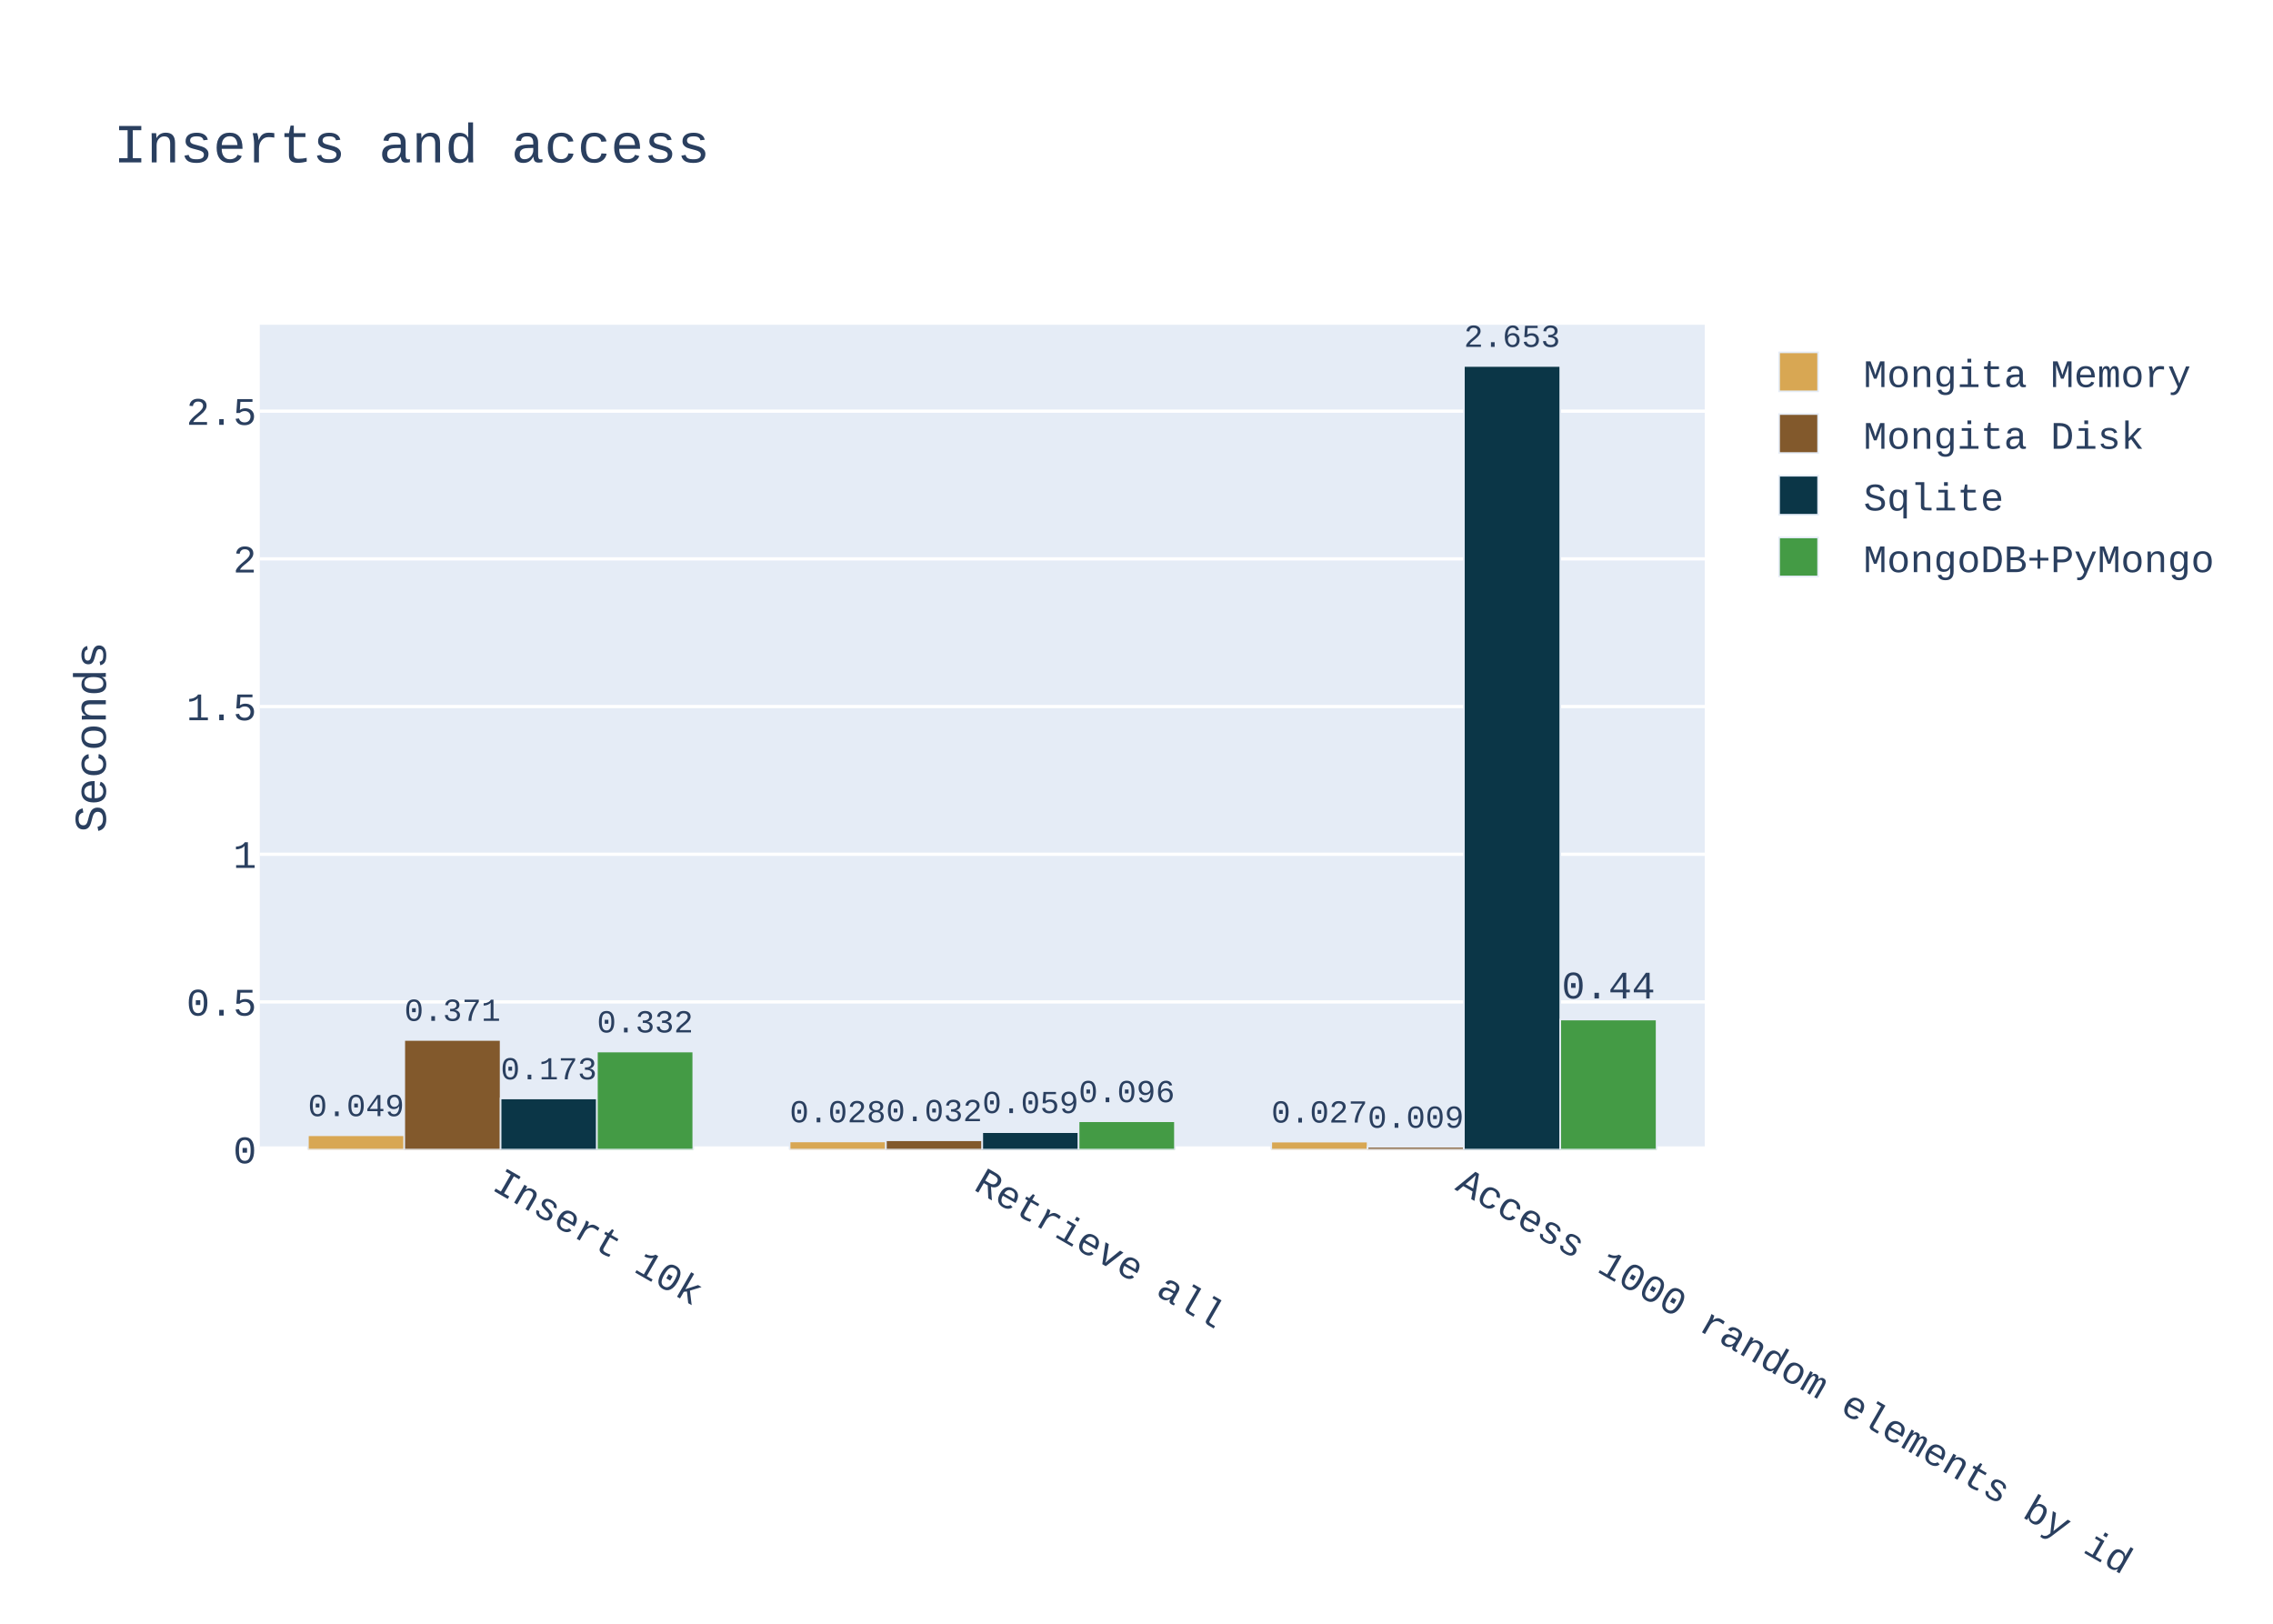
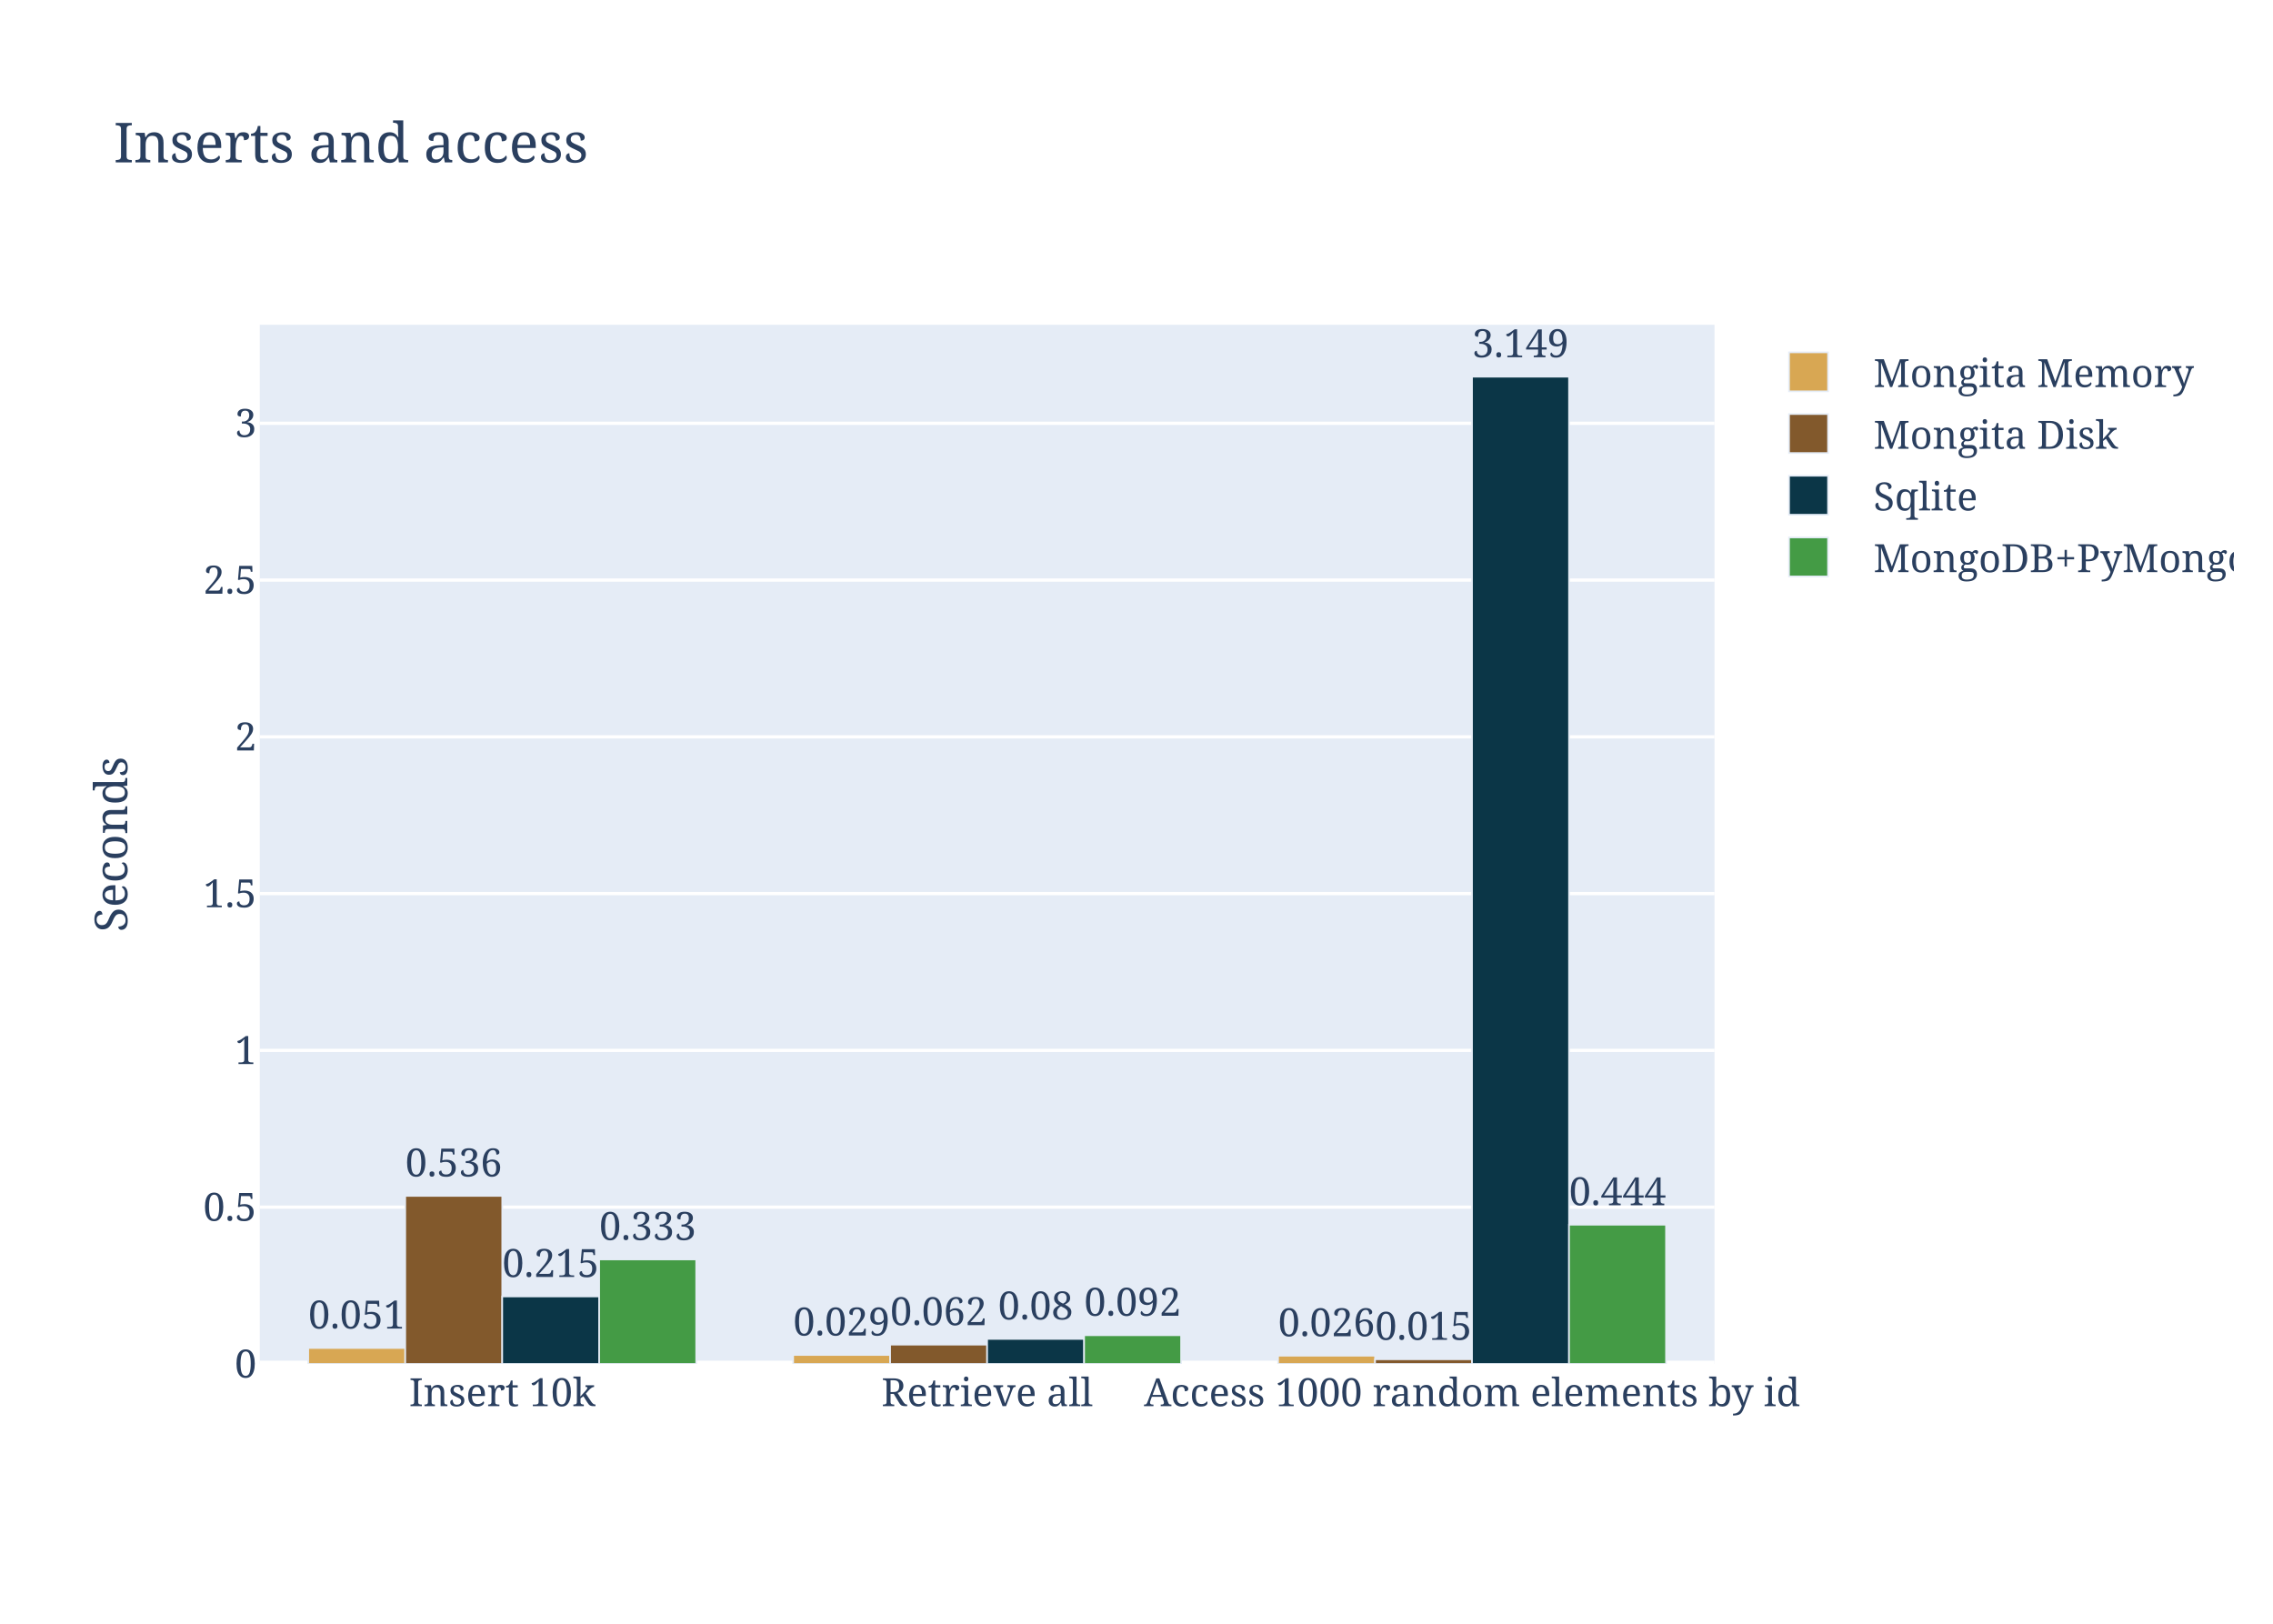
<svg xmlns="http://www.w3.org/2000/svg" class="main-svg" width="700" height="500" style="" viewBox="0 0 700 500">
  <rect x="0" y="0" width="700" height="500" style="fill: rgb(255, 255, 255); fill-opacity: 1;" />
-   <defs id="defs-b0cef3">
+   <defs id="defs-d1cf07">
    <g class="clips">
-       <clipPath id="clipb0cef3xyplot" class="plotclip">
-         <rect width="445" height="254" />
-       </clipPath>
-       <clipPath class="axesclip" id="clipb0cef3x">
-         <rect x="80" y="0" width="445" height="500" />
-       </clipPath>
-       <clipPath class="axesclip" id="clipb0cef3y">
-         <rect x="0" y="100" width="700" height="254" />
-       </clipPath>
-       <clipPath class="axesclip" id="clipb0cef3xy">
-         <rect x="80" y="100" width="445" height="254" />
+       <clipPath id="clipd1cf07xyplot" class="plotclip">
+         <rect width="448" height="320" />
+       </clipPath>
+       <clipPath class="axesclip" id="clipd1cf07x">
+         <rect x="80" y="0" width="448" height="500" />
+       </clipPath>
+       <clipPath class="axesclip" id="clipd1cf07y">
+         <rect x="0" y="100" width="700" height="320" />
+       </clipPath>
+       <clipPath class="axesclip" id="clipd1cf07xy">
+         <rect x="80" y="100" width="448" height="320" />
      </clipPath>
    </g>
    <g class="gradients" />
  </defs>
  <g class="bglayer">
-     <rect class="bg" x="80" y="100" width="445" height="254" style="fill: rgb(229, 236, 246); fill-opacity: 1; stroke-width: 0;" />
+     <rect class="bg" x="80" y="100" width="448" height="320" style="fill: rgb(229, 236, 246); fill-opacity: 1; stroke-width: 0;" />
  </g>
  <g class="layer-below">
    <g class="imagelayer" />
    <g class="shapelayer" />
  </g>
  <g class="cartesianlayer">
    <g class="subplot xy">
      <g class="layer-subplot">
        <g class="shapelayer" />
        <g class="imagelayer" />
      </g>
      <g class="gridlayer">
        <g class="x" />
        <g class="y">
-           <path class="ygrid crisp" transform="translate(0,308.52)" d="M80,0h445" style="stroke: rgb(255, 255, 255); stroke-opacity: 1; stroke-width: 1px;" />
-           <path class="ygrid crisp" transform="translate(0,263.05)" d="M80,0h445" style="stroke: rgb(255, 255, 255); stroke-opacity: 1; stroke-width: 1px;" />
-           <path class="ygrid crisp" transform="translate(0,217.57)" d="M80,0h445" style="stroke: rgb(255, 255, 255); stroke-opacity: 1; stroke-width: 1px;" />
-           <path class="ygrid crisp" transform="translate(0,172.09)" d="M80,0h445" style="stroke: rgb(255, 255, 255); stroke-opacity: 1; stroke-width: 1px;" />
-           <path class="ygrid crisp" transform="translate(0,126.61)" d="M80,0h445" style="stroke: rgb(255, 255, 255); stroke-opacity: 1; stroke-width: 1px;" />
+           <path class="ygrid crisp" transform="translate(0,371.72)" d="M80,0h448" style="stroke: rgb(255, 255, 255); stroke-opacity: 1; stroke-width: 1px;" />
+           <path class="ygrid crisp" transform="translate(0,323.45)" d="M80,0h448" style="stroke: rgb(255, 255, 255); stroke-opacity: 1; stroke-width: 1px;" />
+           <path class="ygrid crisp" transform="translate(0,275.17)" d="M80,0h448" style="stroke: rgb(255, 255, 255); stroke-opacity: 1; stroke-width: 1px;" />
+           <path class="ygrid crisp" transform="translate(0,226.9)" d="M80,0h448" style="stroke: rgb(255, 255, 255); stroke-opacity: 1; stroke-width: 1px;" />
+           <path class="ygrid crisp" transform="translate(0,178.62)" d="M80,0h448" style="stroke: rgb(255, 255, 255); stroke-opacity: 1; stroke-width: 1px;" />
+           <path class="ygrid crisp" transform="translate(0,130.35)" d="M80,0h448" style="stroke: rgb(255, 255, 255); stroke-opacity: 1; stroke-width: 1px;" />
        </g>
      </g>
      <g class="zerolinelayer">
-         <path class="yzl zl crisp" transform="translate(0,354)" d="M80,0h445" style="stroke: rgb(255, 255, 255); stroke-opacity: 1; stroke-width: 2px;" />
+         <path class="yzl zl crisp" transform="translate(0,420)" d="M80,0h448" style="stroke: rgb(255, 255, 255); stroke-opacity: 1; stroke-width: 2px;" />
      </g>
      <path class="xlines-below" />
      <path class="ylines-below" />
      <g class="overlines-below" />
      <g class="xaxislayer-below" />
      <g class="yaxislayer-below" />
      <g class="overaxes-below" />
-       <g class="plot" transform="translate(80,100)" clip-path="url('#clipb0cef3xyplot')">
+       <g class="plot" transform="translate(80,100)" clip-path="url('#clipd1cf07xyplot')">
        <g class="barlayer mlayer">
          <g class="trace bars" style="opacity: 1;">
            <g class="points">
              <g class="point">
-                 <path d="M14.83,254V249.58H44.5V254Z" style="vector-effect: non-scaling-stroke; opacity: 1; stroke-width: 0.5px; fill: rgb(216, 167, 83); fill-opacity: 1; stroke: rgb(229, 236, 246); stroke-opacity: 1;" />
-                 <text class="bartext bartext-outside" text-anchor="middle" data-notex="1" x="0" y="0" style="font-family: 'Courier New'; font-size: 12px; fill: rgb(42, 63, 95); fill-opacity: 1; white-space: pre;" transform="translate(29.665,243.6979)scale(0.8234519)">0.049</text>
-               </g>
-               <g class="point">
-                 <path d="M163.17,254V251.48H192.83V254Z" style="vector-effect: non-scaling-stroke; opacity: 1; stroke-width: 0.5px; fill: rgb(216, 167, 83); fill-opacity: 1; stroke: rgb(229, 236, 246); stroke-opacity: 1;" />
-                 <text class="bartext bartext-outside" text-anchor="middle" data-notex="1" x="0" y="0" style="font-family: 'Courier New'; font-size: 12px; fill: rgb(42, 63, 95); fill-opacity: 1; white-space: pre;" transform="translate(178,245.5989)scale(0.8231743)">0.028</text>
-               </g>
-               <g class="point">
-                 <path d="M311.5,254V251.55H341.17V254Z" style="vector-effect: non-scaling-stroke; opacity: 1; stroke-width: 0.5px; fill: rgb(216, 167, 83); fill-opacity: 1; stroke: rgb(229, 236, 246); stroke-opacity: 1;" />
-                 <text class="bartext bartext-outside" text-anchor="middle" data-notex="1" x="0" y="0" style="font-family: 'Courier New'; font-size: 12px; fill: rgb(42, 63, 95); fill-opacity: 1; white-space: pre;" transform="translate(326.335,245.6679)scale(0.8234519)">0.027</text>
-               </g>
-             </g>
-           </g>
-           <g class="trace bars" style="opacity: 1;">
-             <g class="points">
-               <g class="point">
-                 <path d="M44.5,254V220.23H74.17V254Z" style="vector-effect: non-scaling-stroke; opacity: 1; stroke-width: 0.5px; fill: rgb(130, 89, 44); fill-opacity: 1; stroke: rgb(229, 236, 246); stroke-opacity: 1;" />
-                 <text class="bartext bartext-outside" text-anchor="middle" data-notex="1" x="0" y="0" style="font-family: 'Courier New'; font-size: 12px; fill: rgb(42, 63, 95); fill-opacity: 1; white-space: pre;" transform="translate(59.335,214.3479)scale(0.8234519)">0.371</text>
-               </g>
-               <g class="point">
-                 <path d="M192.83,254V251.13H222.5V254Z" style="vector-effect: non-scaling-stroke; opacity: 1; stroke-width: 0.5px; fill: rgb(130, 89, 44); fill-opacity: 1; stroke: rgb(229, 236, 246); stroke-opacity: 1;" />
-                 <text class="bartext bartext-outside" text-anchor="middle" data-notex="1" x="0" y="0" style="font-family: 'Courier New'; font-size: 12px; fill: rgb(42, 63, 95); fill-opacity: 1; white-space: pre;" transform="translate(207.665,245.2479)scale(0.8234519)">0.032</text>
-               </g>
-               <g class="point">
-                 <path d="M341.17,254V253.15H370.83V254Z" style="vector-effect: non-scaling-stroke; opacity: 1; stroke-width: 0.5px; fill: rgb(130, 89, 44); fill-opacity: 1; stroke: rgb(229, 236, 246); stroke-opacity: 1;" />
-                 <text class="bartext bartext-outside" text-anchor="middle" data-notex="1" x="0" y="0" style="font-family: 'Courier New'; font-size: 12px; fill: rgb(42, 63, 95); fill-opacity: 1; white-space: pre;" transform="translate(356,247.2689)scale(0.8231743)">0.009</text>
-               </g>
-             </g>
-           </g>
-           <g class="trace bars" style="opacity: 1;">
-             <g class="points">
-               <g class="point">
-                 <path d="M74.17,254V238.25H103.83V254Z" style="vector-effect: non-scaling-stroke; opacity: 1; stroke-width: 0.5px; fill: rgb(11, 54, 71); fill-opacity: 1; stroke: rgb(229, 236, 246); stroke-opacity: 1;" />
-                 <text class="bartext bartext-outside" text-anchor="middle" data-notex="1" x="0" y="0" style="font-family: 'Courier New'; font-size: 12px; fill: rgb(42, 63, 95); fill-opacity: 1; white-space: pre;" transform="translate(89,232.3689)scale(0.8231743)">0.173</text>
-               </g>
-               <g class="point">
-                 <path d="M222.5,254V248.63H252.17V254Z" style="vector-effect: non-scaling-stroke; opacity: 1; stroke-width: 0.5px; fill: rgb(11, 54, 71); fill-opacity: 1; stroke: rgb(229, 236, 246); stroke-opacity: 1;" />
-                 <text class="bartext bartext-outside" text-anchor="middle" data-notex="1" x="0" y="0" style="font-family: 'Courier New'; font-size: 12px; fill: rgb(42, 63, 95); fill-opacity: 1; white-space: pre;" transform="translate(237.335,242.7479)scale(0.8234519)">0.059</text>
-               </g>
-               <g class="point">
-                 <path d="M370.83,254V12.7H400.5V254Z" style="vector-effect: non-scaling-stroke; opacity: 1; stroke-width: 0.5px; fill: rgb(11, 54, 71); fill-opacity: 1; stroke: rgb(229, 236, 246); stroke-opacity: 1;" />
-                 <text class="bartext bartext-outside" text-anchor="middle" data-notex="1" x="0" y="0" style="font-family: 'Courier New'; font-size: 12px; fill: rgb(42, 63, 95); fill-opacity: 1; white-space: pre;" transform="translate(385.665,6.817918)scale(0.8234519)">2.653</text>
-               </g>
-             </g>
-           </g>
-           <g class="trace bars" style="opacity: 1;">
-             <g class="points">
-               <g class="point">
-                 <path d="M103.83,254V223.8H133.5V254Z" style="vector-effect: non-scaling-stroke; opacity: 1; stroke-width: 0.5px; fill: rgb(68, 155, 69); fill-opacity: 1; stroke: rgb(229, 236, 246); stroke-opacity: 1;" />
-                 <text class="bartext bartext-outside" text-anchor="middle" data-notex="1" x="0" y="0" style="font-family: 'Courier New'; font-size: 12px; fill: rgb(42, 63, 95); fill-opacity: 1; white-space: pre;" transform="translate(118.665,217.9179)scale(0.8234519)">0.332</text>
-               </g>
-               <g class="point">
-                 <path d="M252.17,254V245.27H281.83V254Z" style="vector-effect: non-scaling-stroke; opacity: 1; stroke-width: 0.5px; fill: rgb(68, 155, 69); fill-opacity: 1; stroke: rgb(229, 236, 246); stroke-opacity: 1;" />
-                 <text class="bartext bartext-outside" text-anchor="middle" data-notex="1" x="0" y="0" style="font-family: 'Courier New'; font-size: 12px; fill: rgb(42, 63, 95); fill-opacity: 1; white-space: pre;" transform="translate(267,239.3889)scale(0.8231743)">0.096</text>
-               </g>
-               <g class="point">
-                 <path d="M400.5,254V213.95H430.17V254Z" style="vector-effect: non-scaling-stroke; opacity: 1; stroke-width: 0.5px; fill: rgb(68, 155, 69); fill-opacity: 1; stroke: rgb(229, 236, 246); stroke-opacity: 1;" />
-                 <text class="bartext bartext-outside" text-anchor="middle" data-notex="1" x="0" y="0" style="font-family: 'Courier New'; font-size: 12px; fill: rgb(42, 63, 95); fill-opacity: 1; white-space: pre;" transform="translate(415.335,207.45)">0.44</text>
+                 <path d="M14.93,320V315.09H44.8V320Z" style="vector-effect: non-scaling-stroke; opacity: 1; stroke-width: 0.5px; fill: rgb(216, 167, 83); fill-opacity: 1; stroke: rgb(229, 236, 246); stroke-opacity: 1;" />
+                 <text class="bartext bartext-outside" text-anchor="middle" data-notex="1" x="0" y="0" style="font-family: Garamond; font-size: 12px; fill: rgb(42, 63, 95); fill-opacity: 1; white-space: pre;" transform="translate(29.865,309.09)">0.051</text>
+               </g>
+               <g class="point">
+                 <path d="M164.27,320V317.24H194.13V320Z" style="vector-effect: non-scaling-stroke; opacity: 1; stroke-width: 0.5px; fill: rgb(216, 167, 83); fill-opacity: 1; stroke: rgb(229, 236, 246); stroke-opacity: 1;" />
+                 <text class="bartext bartext-outside" text-anchor="middle" data-notex="1" x="0" y="0" style="font-family: Garamond; font-size: 12px; fill: rgb(42, 63, 95); fill-opacity: 1; white-space: pre;" transform="translate(179.2,311.24)">0.029</text>
+               </g>
+               <g class="point">
+                 <path d="M313.6,320V317.47H343.47V320Z" style="vector-effect: non-scaling-stroke; opacity: 1; stroke-width: 0.5px; fill: rgb(216, 167, 83); fill-opacity: 1; stroke: rgb(229, 236, 246); stroke-opacity: 1;" />
+                 <text class="bartext bartext-outside" text-anchor="middle" data-notex="1" x="0" y="0" style="font-family: Garamond; font-size: 12px; fill: rgb(42, 63, 95); fill-opacity: 1; white-space: pre;" transform="translate(328.535,311.47)">0.026</text>
+               </g>
+             </g>
+           </g>
+           <g class="trace bars" style="opacity: 1;">
+             <g class="points">
+               <g class="point">
+                 <path d="M44.8,320V268.26H74.67V320Z" style="vector-effect: non-scaling-stroke; opacity: 1; stroke-width: 0.5px; fill: rgb(130, 89, 44); fill-opacity: 1; stroke: rgb(229, 236, 246); stroke-opacity: 1;" />
+                 <text class="bartext bartext-outside" text-anchor="middle" data-notex="1" x="0" y="0" style="font-family: Garamond; font-size: 12px; fill: rgb(42, 63, 95); fill-opacity: 1; white-space: pre;" transform="translate(59.735,262.26)">0.536</text>
+               </g>
+               <g class="point">
+                 <path d="M194.13,320V314.06H224V320Z" style="vector-effect: non-scaling-stroke; opacity: 1; stroke-width: 0.5px; fill: rgb(130, 89, 44); fill-opacity: 1; stroke: rgb(229, 236, 246); stroke-opacity: 1;" />
+                 <text class="bartext bartext-outside" text-anchor="middle" data-notex="1" x="0" y="0" style="font-family: Garamond; font-size: 12px; fill: rgb(42, 63, 95); fill-opacity: 1; white-space: pre;" transform="translate(209.065,308.06)">0.062</text>
+               </g>
+               <g class="point">
+                 <path d="M343.47,320V318.57H373.33V320Z" style="vector-effect: non-scaling-stroke; opacity: 1; stroke-width: 0.5px; fill: rgb(130, 89, 44); fill-opacity: 1; stroke: rgb(229, 236, 246); stroke-opacity: 1;" />
+                 <text class="bartext bartext-outside" text-anchor="middle" data-notex="1" x="0" y="0" style="font-family: Garamond; font-size: 12px; fill: rgb(42, 63, 95); fill-opacity: 1; white-space: pre;" transform="translate(358.4,312.57)">0.015</text>
+               </g>
+             </g>
+           </g>
+           <g class="trace bars" style="opacity: 1;">
+             <g class="points">
+               <g class="point">
+                 <path d="M74.67,320V299.22H104.53V320Z" style="vector-effect: non-scaling-stroke; opacity: 1; stroke-width: 0.5px; fill: rgb(11, 54, 71); fill-opacity: 1; stroke: rgb(229, 236, 246); stroke-opacity: 1;" />
+                 <text class="bartext bartext-outside" text-anchor="middle" data-notex="1" x="0" y="0" style="font-family: Garamond; font-size: 12px; fill: rgb(42, 63, 95); fill-opacity: 1; white-space: pre;" transform="translate(89.6,293.22)">0.215</text>
+               </g>
+               <g class="point">
+                 <path d="M224,320V312.3H253.87V320Z" style="vector-effect: non-scaling-stroke; opacity: 1; stroke-width: 0.5px; fill: rgb(11, 54, 71); fill-opacity: 1; stroke: rgb(229, 236, 246); stroke-opacity: 1;" />
+                 <text class="bartext bartext-outside" text-anchor="middle" data-notex="1" x="0" y="0" style="font-family: Garamond; font-size: 12px; fill: rgb(42, 63, 95); fill-opacity: 1; white-space: pre;" transform="translate(238.935,306.3)">0.08</text>
+               </g>
+               <g class="point">
+                 <path d="M373.33,320V16H403.2V320Z" style="vector-effect: non-scaling-stroke; opacity: 1; stroke-width: 0.5px; fill: rgb(11, 54, 71); fill-opacity: 1; stroke: rgb(229, 236, 246); stroke-opacity: 1;" />
+                 <text class="bartext bartext-outside" text-anchor="middle" data-notex="1" x="0" y="0" style="font-family: Garamond; font-size: 12px; fill: rgb(42, 63, 95); fill-opacity: 1; white-space: pre;" transform="translate(388.265,10)">3.149</text>
+               </g>
+             </g>
+           </g>
+           <g class="trace bars" style="opacity: 1;">
+             <g class="points">
+               <g class="point">
+                 <path d="M104.53,320V287.82H134.4V320Z" style="vector-effect: non-scaling-stroke; opacity: 1; stroke-width: 0.5px; fill: rgb(68, 155, 69); fill-opacity: 1; stroke: rgb(229, 236, 246); stroke-opacity: 1;" />
+                 <text class="bartext bartext-outside" text-anchor="middle" data-notex="1" x="0" y="0" style="font-family: Garamond; font-size: 12px; fill: rgb(42, 63, 95); fill-opacity: 1; white-space: pre;" transform="translate(119.465,281.82)">0.333</text>
+               </g>
+               <g class="point">
+                 <path d="M253.87,320V311.16H283.73V320Z" style="vector-effect: non-scaling-stroke; opacity: 1; stroke-width: 0.5px; fill: rgb(68, 155, 69); fill-opacity: 1; stroke: rgb(229, 236, 246); stroke-opacity: 1;" />
+                 <text class="bartext bartext-outside" text-anchor="middle" data-notex="1" x="0" y="0" style="font-family: Garamond; font-size: 12px; fill: rgb(42, 63, 95); fill-opacity: 1; white-space: pre;" transform="translate(268.8,305.16)">0.092</text>
+               </g>
+               <g class="point">
+                 <path d="M403.2,320V277.13H433.07V320Z" style="vector-effect: non-scaling-stroke; opacity: 1; stroke-width: 0.5px; fill: rgb(68, 155, 69); fill-opacity: 1; stroke: rgb(229, 236, 246); stroke-opacity: 1;" />
+                 <text class="bartext bartext-outside" text-anchor="middle" data-notex="1" x="0" y="0" style="font-family: Garamond; font-size: 12px; fill: rgb(42, 63, 95); fill-opacity: 1; white-space: pre;" transform="translate(418.135,271.13)">0.444</text>
              </g>
            </g>
          </g>
        </g>
      </g>
      <g class="overplot" />
      <path class="xlines-above crisp" style="fill: none;" d="M0,0" />
      <path class="ylines-above crisp" style="fill: none;" d="M0,0" />
      <g class="overlines-above" />
      <g class="xaxislayer-above">
        <g class="xtick">
-           <text text-anchor="start" x="0" y="367" transform="translate(154.17,0) rotate(30,0,361)" style="font-family: 'Courier New'; font-size: 12px; fill: rgb(42, 63, 95); fill-opacity: 1; white-space: pre;">Insert 10k</text>
+           <text text-anchor="middle" x="0" y="433" transform="translate(154.67,0)" style="font-family: Garamond; font-size: 12px; fill: rgb(42, 63, 95); fill-opacity: 1; white-space: pre;">Insert 10k</text>
        </g>
        <g class="xtick">
-           <text text-anchor="start" x="0" y="367" transform="translate(302.5,0) rotate(30,0,361)" style="font-family: 'Courier New'; font-size: 12px; fill: rgb(42, 63, 95); fill-opacity: 1; white-space: pre;">Retrieve all</text>
+           <text text-anchor="middle" x="0" y="433" transform="translate(304,0)" style="font-family: Garamond; font-size: 12px; fill: rgb(42, 63, 95); fill-opacity: 1; white-space: pre;">Retrieve all</text>
        </g>
        <g class="xtick">
-           <text text-anchor="start" x="0" y="367" transform="translate(450.83,0) rotate(30,0,361)" style="font-family: 'Courier New'; font-size: 12px; fill: rgb(42, 63, 95); fill-opacity: 1; white-space: pre;">Access 1000 random elements by id</text>
+           <text text-anchor="middle" x="0" y="433" transform="translate(453.33,0)" style="font-family: Garamond; font-size: 12px; fill: rgb(42, 63, 95); fill-opacity: 1; white-space: pre;">Access 1000 random elements by id</text>
        </g>
      </g>
      <g class="yaxislayer-above">
        <g class="ytick">
-           <text text-anchor="end" x="79" y="4.2" transform="translate(0,354)" style="font-family: 'Courier New'; font-size: 12px; fill: rgb(42, 63, 95); fill-opacity: 1; white-space: pre;">0</text>
-         </g>
-         <g class="ytick">
-           <text text-anchor="end" x="79" y="4.2" transform="translate(0,308.52)" style="font-family: 'Courier New'; font-size: 12px; fill: rgb(42, 63, 95); fill-opacity: 1; white-space: pre;">0.5</text>
-         </g>
-         <g class="ytick">
-           <text text-anchor="end" x="79" y="4.2" transform="translate(0,263.05)" style="font-family: 'Courier New'; font-size: 12px; fill: rgb(42, 63, 95); fill-opacity: 1; white-space: pre;">1</text>
-         </g>
-         <g class="ytick">
-           <text text-anchor="end" x="79" y="4.2" transform="translate(0,217.57)" style="font-family: 'Courier New'; font-size: 12px; fill: rgb(42, 63, 95); fill-opacity: 1; white-space: pre;">1.5</text>
-         </g>
-         <g class="ytick">
-           <text text-anchor="end" x="79" y="4.2" transform="translate(0,172.09)" style="font-family: 'Courier New'; font-size: 12px; fill: rgb(42, 63, 95); fill-opacity: 1; white-space: pre;">2</text>
-         </g>
-         <g class="ytick">
-           <text text-anchor="end" x="79" y="4.2" transform="translate(0,126.61)" style="font-family: 'Courier New'; font-size: 12px; fill: rgb(42, 63, 95); fill-opacity: 1; white-space: pre;">2.5</text>
+           <text text-anchor="end" x="79" y="4.2" transform="translate(0,420)" style="font-family: Garamond; font-size: 12px; fill: rgb(42, 63, 95); fill-opacity: 1; white-space: pre;">0</text>
+         </g>
+         <g class="ytick">
+           <text text-anchor="end" x="79" y="4.2" transform="translate(0,371.72)" style="font-family: Garamond; font-size: 12px; fill: rgb(42, 63, 95); fill-opacity: 1; white-space: pre;">0.5</text>
+         </g>
+         <g class="ytick">
+           <text text-anchor="end" x="79" y="4.2" transform="translate(0,323.45)" style="font-family: Garamond; font-size: 12px; fill: rgb(42, 63, 95); fill-opacity: 1; white-space: pre;">1</text>
+         </g>
+         <g class="ytick">
+           <text text-anchor="end" x="79" y="4.2" transform="translate(0,275.17)" style="font-family: Garamond; font-size: 12px; fill: rgb(42, 63, 95); fill-opacity: 1; white-space: pre;">1.5</text>
+         </g>
+         <g class="ytick">
+           <text text-anchor="end" x="79" y="4.2" transform="translate(0,226.9)" style="font-family: Garamond; font-size: 12px; fill: rgb(42, 63, 95); fill-opacity: 1; white-space: pre;">2</text>
+         </g>
+         <g class="ytick">
+           <text text-anchor="end" x="79" y="4.2" transform="translate(0,178.62)" style="font-family: Garamond; font-size: 12px; fill: rgb(42, 63, 95); fill-opacity: 1; white-space: pre;">2.5</text>
+         </g>
+         <g class="ytick">
+           <text text-anchor="end" x="79" y="4.2" transform="translate(0,130.35)" style="font-family: Garamond; font-size: 12px; fill: rgb(42, 63, 95); fill-opacity: 1; white-space: pre;">3</text>
        </g>
      </g>
      <g class="overaxes-above" />
    </g>
  </g>
  <g class="polarlayer" />
  <g class="ternarylayer" />
  <g class="geolayer" />
  <g class="funnelarealayer" />
  <g class="pielayer" />
  <g class="treemaplayer" />
  <g class="sunburstlayer" />
  <g class="glimages" />
-   <defs id="topdefs-b0cef3">
+   <defs id="topdefs-d1cf07">
    <g class="clips" />
-     <clipPath id="legendb0cef3">
-       <rect width="154" height="86" x="0" y="0" />
+     <clipPath id="legendd1cf07">
+       <rect width="151" height="86" x="0" y="0" />
    </clipPath>
  </defs>
  <g class="layer-above">
    <g class="imagelayer" />
    <g class="shapelayer" />
  </g>
  <g class="infolayer">
-     <g class="legend" pointer-events="all" transform="translate(533.9,100)">
-       <rect class="bg" shape-rendering="crispEdges" style="stroke: rgb(68, 68, 68); stroke-opacity: 1; fill: rgb(255, 255, 255); fill-opacity: 1; stroke-width: 0px;" width="154" height="86" x="0" y="0" />
-       <g class="scrollbox" transform="" clip-path="url('#legendb0cef3')">
+     <g class="legend" pointer-events="all" transform="translate(536.96,100)">
+       <rect class="bg" shape-rendering="crispEdges" style="stroke: rgb(68, 68, 68); stroke-opacity: 1; fill: rgb(255, 255, 255); fill-opacity: 1; stroke-width: 0px;" width="151" height="86" x="0" y="0" />
+       <g class="scrollbox" transform="" clip-path="url('#legendd1cf07')">
        <g class="groups">
          <g class="traces" style="opacity: 1;" transform="translate(0,14.5)">
-             <text class="legendtext" text-anchor="start" x="40" y="4.68" style="font-family: 'Courier New'; font-size: 12px; fill: rgb(42, 63, 95); fill-opacity: 1; white-space: pre;">Mongita Memory</text>
+             <text class="legendtext" text-anchor="start" x="40" y="4.68" style="font-family: Garamond; font-size: 12px; fill: rgb(42, 63, 95); fill-opacity: 1; white-space: pre;">Mongita Memory</text>
            <g class="layers" style="opacity: 1;">
              <g class="legendfill" />
              <g class="legendlines" />
              <g class="legendsymbols">
                <g class="legendpoints">
                  <path class="legendundefined" d="M6,6H-6V-6H6Z" transform="translate(20,0)" style="stroke-width: 0.5px; fill: rgb(216, 167, 83); fill-opacity: 1; stroke: rgb(229, 236, 246); stroke-opacity: 1;" />
                </g>
              </g>
            </g>
-             <rect class="legendtoggle" x="0" y="-9.5" width="148.031" height="19" style="fill: rgb(0, 0, 0); fill-opacity: 0;" />
+             <rect class="legendtoggle" x="0" y="-9.5" width="145.453" height="19" style="fill: rgb(0, 0, 0); fill-opacity: 0;" />
          </g>
          <g class="traces" style="opacity: 1;" transform="translate(0,33.5)">
-             <text class="legendtext" text-anchor="start" x="40" y="4.68" style="font-family: 'Courier New'; font-size: 12px; fill: rgb(42, 63, 95); fill-opacity: 1; white-space: pre;">Mongita Disk</text>
+             <text class="legendtext" text-anchor="start" x="40" y="4.68" style="font-family: Garamond; font-size: 12px; fill: rgb(42, 63, 95); fill-opacity: 1; white-space: pre;">Mongita Disk</text>
            <g class="layers" style="opacity: 1;">
              <g class="legendfill" />
              <g class="legendlines" />
              <g class="legendsymbols">
                <g class="legendpoints">
                  <path class="legendundefined" d="M6,6H-6V-6H6Z" transform="translate(20,0)" style="stroke-width: 0.5px; fill: rgb(130, 89, 44); fill-opacity: 1; stroke: rgb(229, 236, 246); stroke-opacity: 1;" />
                </g>
              </g>
            </g>
-             <rect class="legendtoggle" x="0" y="-9.5" width="148.031" height="19" style="fill: rgb(0, 0, 0); fill-opacity: 0;" />
+             <rect class="legendtoggle" x="0" y="-9.5" width="145.453" height="19" style="fill: rgb(0, 0, 0); fill-opacity: 0;" />
          </g>
          <g class="traces" style="opacity: 1;" transform="translate(0,52.5)">
-             <text class="legendtext" text-anchor="start" x="40" y="4.68" style="font-family: 'Courier New'; font-size: 12px; fill: rgb(42, 63, 95); fill-opacity: 1; white-space: pre;">Sqlite</text>
+             <text class="legendtext" text-anchor="start" x="40" y="4.68" style="font-family: Garamond; font-size: 12px; fill: rgb(42, 63, 95); fill-opacity: 1; white-space: pre;">Sqlite</text>
            <g class="layers" style="opacity: 1;">
              <g class="legendfill" />
              <g class="legendlines" />
              <g class="legendsymbols">
                <g class="legendpoints">
                  <path class="legendundefined" d="M6,6H-6V-6H6Z" transform="translate(20,0)" style="stroke-width: 0.5px; fill: rgb(11, 54, 71); fill-opacity: 1; stroke: rgb(229, 236, 246); stroke-opacity: 1;" />
                </g>
              </g>
            </g>
-             <rect class="legendtoggle" x="0" y="-9.5" width="148.031" height="19" style="fill: rgb(0, 0, 0); fill-opacity: 0;" />
+             <rect class="legendtoggle" x="0" y="-9.5" width="145.453" height="19" style="fill: rgb(0, 0, 0); fill-opacity: 0;" />
          </g>
          <g class="traces" style="opacity: 1;" transform="translate(0,71.5)">
-             <text class="legendtext" text-anchor="start" x="40" y="4.68" style="font-family: 'Courier New'; font-size: 12px; fill: rgb(42, 63, 95); fill-opacity: 1; white-space: pre;">MongoDB+PyMongo</text>
+             <text class="legendtext" text-anchor="start" x="40" y="4.68" style="font-family: Garamond; font-size: 12px; fill: rgb(42, 63, 95); fill-opacity: 1; white-space: pre;">MongoDB+PyMongo</text>
            <g class="layers" style="opacity: 1;">
              <g class="legendfill" />
              <g class="legendlines" />
              <g class="legendsymbols">
                <g class="legendpoints">
                  <path class="legendundefined" d="M6,6H-6V-6H6Z" transform="translate(20,0)" style="stroke-width: 0.5px; fill: rgb(68, 155, 69); fill-opacity: 1; stroke: rgb(229, 236, 246); stroke-opacity: 1;" />
                </g>
              </g>
            </g>
-             <rect class="legendtoggle" x="0" y="-9.5" width="148.031" height="19" style="fill: rgb(0, 0, 0); fill-opacity: 0;" />
+             <rect class="legendtoggle" x="0" y="-9.5" width="145.453" height="19" style="fill: rgb(0, 0, 0); fill-opacity: 0;" />
          </g>
        </g>
      </g>
      <rect class="scrollbar" rx="20" ry="3" width="0" height="0" style="fill: rgb(128, 139, 164); fill-opacity: 1;" x="0" y="0" />
    </g>
    <g class="g-gtitle">
-       <text class="gtitle" x="35" y="50" text-anchor="start" dy="0em" style="font-family: 'Courier New'; font-size: 17px; fill: rgb(42, 63, 95); opacity: 1; font-weight: normal; white-space: pre;">Inserts and access</text>
+       <text class="gtitle" x="35" y="50" text-anchor="start" dy="0em" style="font-family: Garamond; font-size: 17px; fill: rgb(42, 63, 95); opacity: 1; font-weight: normal; white-space: pre;">Inserts and access</text>
    </g>
    <g class="g-xtitle" />
    <g class="g-ytitle">
-       <text class="ytitle" transform="rotate(-90,32.59063,227)" x="32.591" y="227" text-anchor="middle" style="font-family: 'Courier New'; font-size: 14px; fill: rgb(42, 63, 95); opacity: 1; font-weight: normal; white-space: pre;">Seconds</text>
+       <text class="ytitle" transform="rotate(-90,39.2,260)" x="39.2" y="260" text-anchor="middle" style="font-family: Garamond; font-size: 14px; fill: rgb(42, 63, 95); opacity: 1; font-weight: normal; white-space: pre;">Seconds</text>
    </g>
  </g>
</svg>
